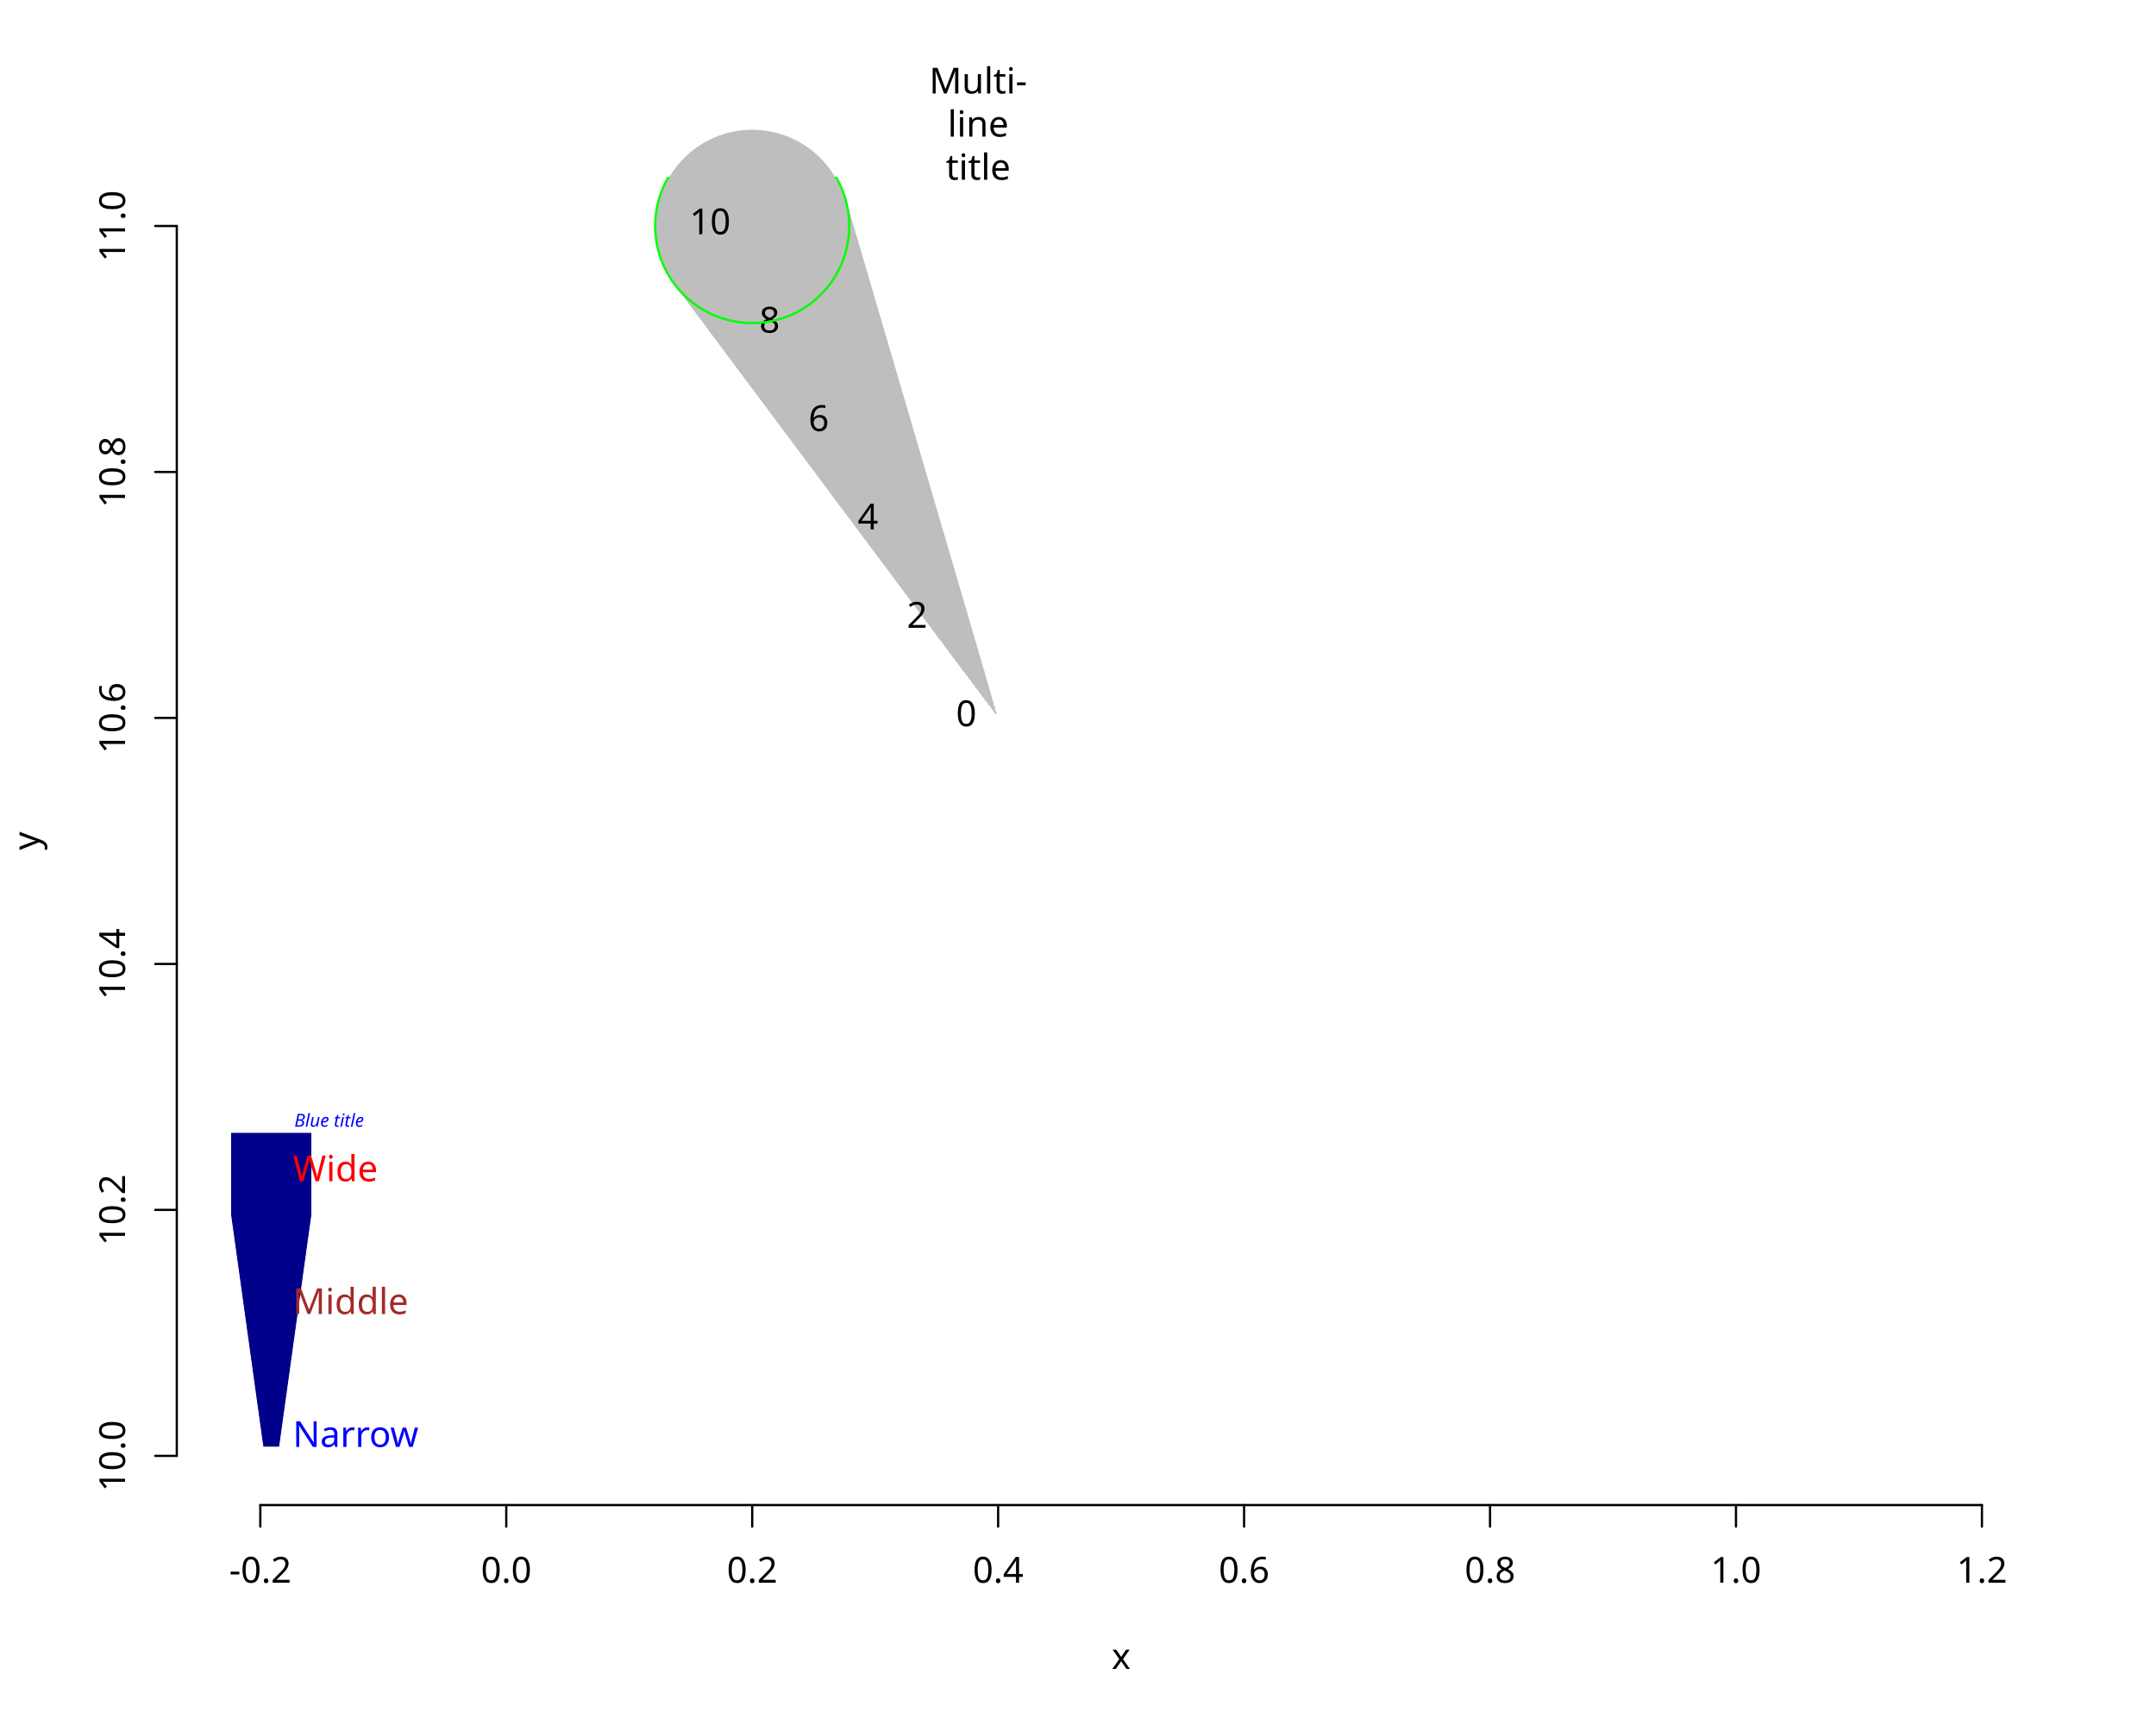
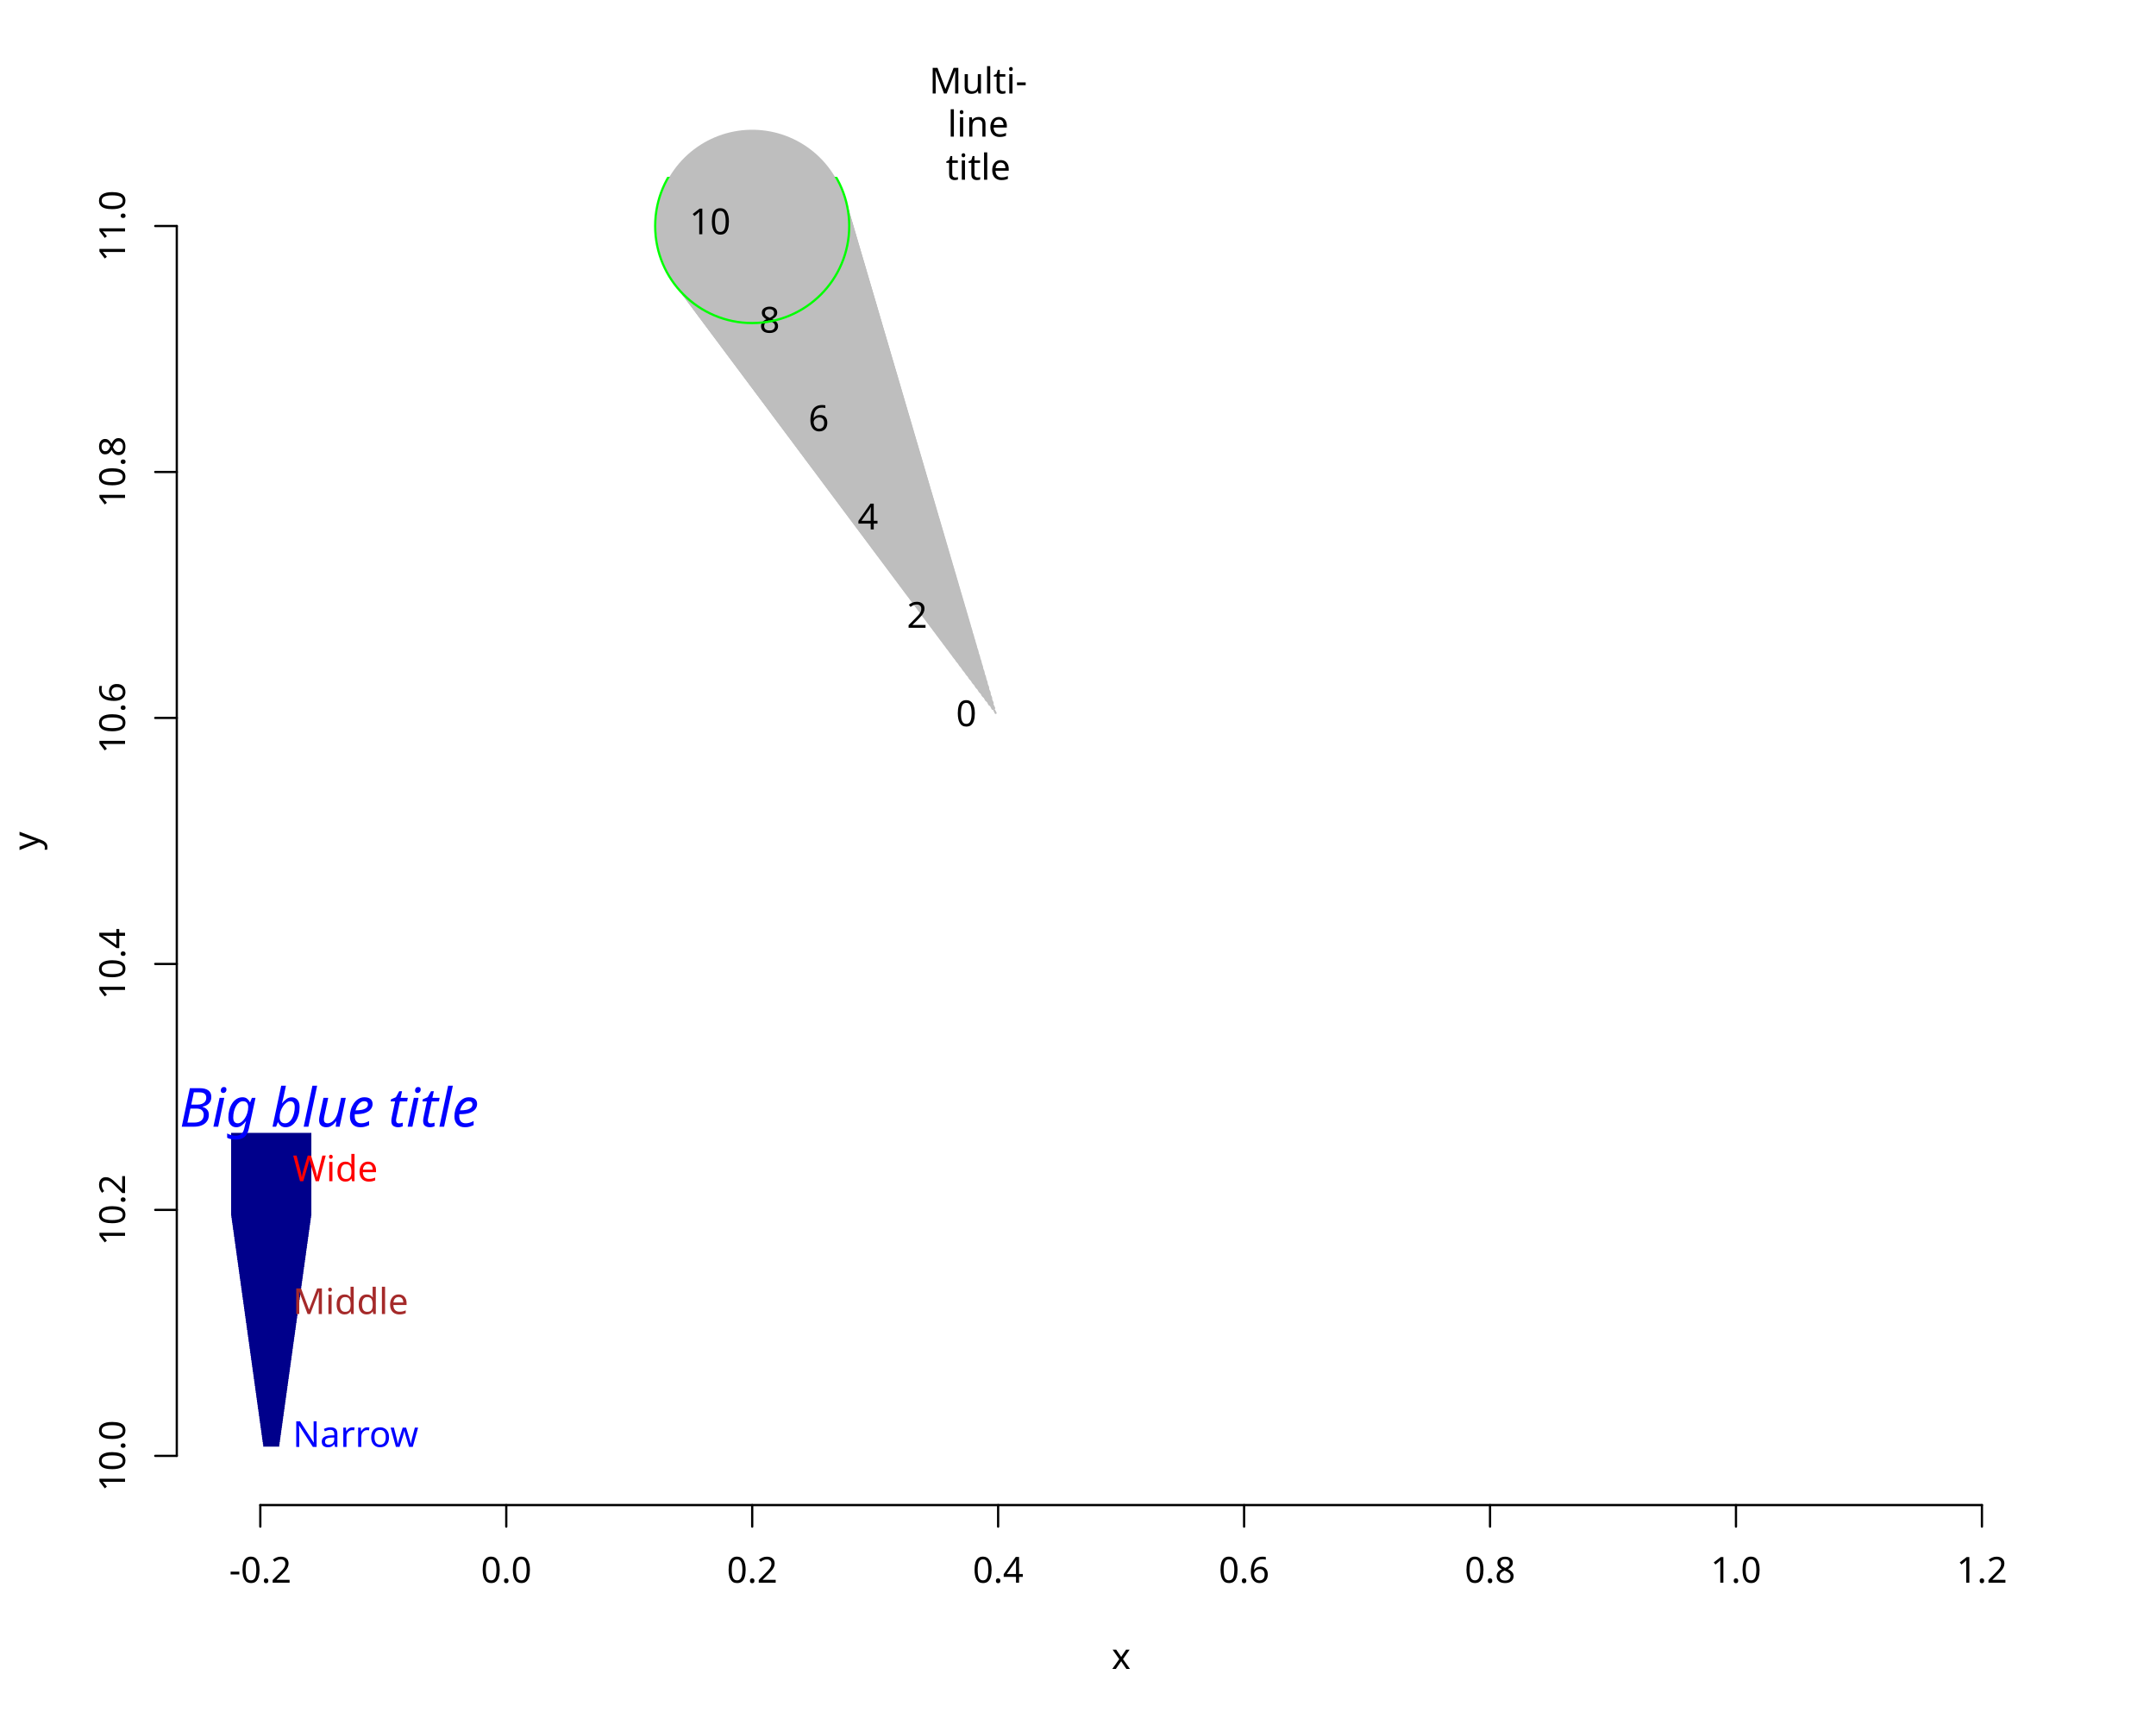
<svg xmlns="http://www.w3.org/2000/svg" class="svglite" data-engine-version="2.0" width="720.00pt" height="576.00pt" viewBox="0 0 720.00 576.00">
  <defs>
    <style type="text/css">
    .svglite line, .svglite polyline, .svglite polygon, .svglite path, .svglite rect, .svglite circle {
      fill: none;
      stroke: #000000;
      stroke-linecap: round;
      stroke-linejoin: round;
      stroke-miterlimit: 10.00;
    }
  </style>
  </defs>
  <rect width="100%" height="100%" style="stroke: none; fill: #FFFFFF;" />
  <defs>
    <clipPath id="cpMC4wMHw3MjAuMDB8MC4wMHw1NzYuMDA=">
      <rect x="0.00" y="0.00" width="720.00" height="576.00" />
    </clipPath>
  </defs>
  <g clip-path="url(#cpMC4wMHw3MjAuMDB8MC4wMHw1NzYuMDA=)">
    <line x1="86.93" y1="502.56" x2="661.87" y2="502.56" style="stroke-width: 0.75;" />
    <line x1="86.93" y1="502.56" x2="86.93" y2="509.76" style="stroke-width: 0.75;" />
    <line x1="169.07" y1="502.56" x2="169.07" y2="509.76" style="stroke-width: 0.75;" />
    <line x1="251.20" y1="502.56" x2="251.20" y2="509.76" style="stroke-width: 0.75;" />
    <line x1="333.33" y1="502.56" x2="333.33" y2="509.76" style="stroke-width: 0.75;" />
    <line x1="415.47" y1="502.56" x2="415.47" y2="509.76" style="stroke-width: 0.75;" />
    <line x1="497.60" y1="502.56" x2="497.60" y2="509.76" style="stroke-width: 0.75;" />
    <line x1="579.73" y1="502.56" x2="579.73" y2="509.76" style="stroke-width: 0.75;" />
    <line x1="661.87" y1="502.56" x2="661.87" y2="509.76" style="stroke-width: 0.75;" />
    <text x="86.93" y="528.48" text-anchor="middle" style="font-size: 12.00px; font-family: sans;" textLength="20.68px" lengthAdjust="spacingAndGlyphs">-0.2</text>
    <text x="169.07" y="528.48" text-anchor="middle" style="font-size: 12.00px; font-family: sans;" textLength="16.68px" lengthAdjust="spacingAndGlyphs">0.0</text>
    <text x="251.20" y="528.48" text-anchor="middle" style="font-size: 12.00px; font-family: sans;" textLength="16.68px" lengthAdjust="spacingAndGlyphs">0.2</text>
    <text x="333.33" y="528.48" text-anchor="middle" style="font-size: 12.00px; font-family: sans;" textLength="16.68px" lengthAdjust="spacingAndGlyphs">0.4</text>
    <text x="415.47" y="528.48" text-anchor="middle" style="font-size: 12.00px; font-family: sans;" textLength="16.68px" lengthAdjust="spacingAndGlyphs">0.6</text>
    <text x="497.60" y="528.48" text-anchor="middle" style="font-size: 12.00px; font-family: sans;" textLength="16.68px" lengthAdjust="spacingAndGlyphs">0.8</text>
    <text x="579.73" y="528.48" text-anchor="middle" style="font-size: 12.00px; font-family: sans;" textLength="16.68px" lengthAdjust="spacingAndGlyphs">1.0</text>
    <text x="661.87" y="528.48" text-anchor="middle" style="font-size: 12.00px; font-family: sans;" textLength="16.68px" lengthAdjust="spacingAndGlyphs">1.2</text>
    <line x1="59.04" y1="486.13" x2="59.04" y2="75.47" style="stroke-width: 0.75;" />
    <line x1="59.04" y1="486.13" x2="51.84" y2="486.13" style="stroke-width: 0.75;" />
    <line x1="59.04" y1="404.00" x2="51.84" y2="404.00" style="stroke-width: 0.75;" />
    <line x1="59.04" y1="321.87" x2="51.84" y2="321.87" style="stroke-width: 0.75;" />
    <line x1="59.04" y1="239.73" x2="51.84" y2="239.73" style="stroke-width: 0.75;" />
    <line x1="59.04" y1="157.60" x2="51.84" y2="157.60" style="stroke-width: 0.75;" />
    <line x1="59.04" y1="75.47" x2="51.84" y2="75.47" style="stroke-width: 0.75;" />
    <text transform="translate(41.76,486.13) rotate(-90)" text-anchor="middle" style="font-size: 12.00px; font-family: sans;" textLength="23.36px" lengthAdjust="spacingAndGlyphs">10.0</text>
    <text transform="translate(41.76,404.00) rotate(-90)" text-anchor="middle" style="font-size: 12.00px; font-family: sans;" textLength="23.36px" lengthAdjust="spacingAndGlyphs">10.2</text>
    <text transform="translate(41.76,321.87) rotate(-90)" text-anchor="middle" style="font-size: 12.00px; font-family: sans;" textLength="23.36px" lengthAdjust="spacingAndGlyphs">10.4</text>
    <text transform="translate(41.76,239.73) rotate(-90)" text-anchor="middle" style="font-size: 12.00px; font-family: sans;" textLength="23.36px" lengthAdjust="spacingAndGlyphs">10.6</text>
    <text transform="translate(41.76,157.60) rotate(-90)" text-anchor="middle" style="font-size: 12.00px; font-family: sans;" textLength="23.36px" lengthAdjust="spacingAndGlyphs">10.8</text>
    <text transform="translate(41.76,75.47) rotate(-90)" text-anchor="middle" style="font-size: 12.00px; font-family: sans;" textLength="23.36px" lengthAdjust="spacingAndGlyphs">11.0</text>
    <text x="374.40" y="557.28" text-anchor="middle" style="font-size: 12.00px; font-family: sans;" textLength="6.00px" lengthAdjust="spacingAndGlyphs">x</text>
    <text transform="translate(12.96,280.80) rotate(-90)" text-anchor="middle" style="font-size: 12.00px; font-family: sans;" textLength="6.00px" lengthAdjust="spacingAndGlyphs">y</text>
    <line x1="90.58" y1="480.38" x2="90.58" y2="479.50" style="stroke-width: 5.36; stroke: #00008B; stroke-linecap: square;" />
    <line x1="90.58" y1="479.50" x2="90.58" y2="478.61" style="stroke-width: 5.57; stroke: #00008B; stroke-linecap: square;" />
    <line x1="90.58" y1="478.61" x2="90.58" y2="477.72" style="stroke-width: 5.79; stroke: #00008B; stroke-linecap: square;" />
    <line x1="90.58" y1="477.72" x2="90.58" y2="476.84" style="stroke-width: 6.01; stroke: #00008B; stroke-linecap: square;" />
    <line x1="90.58" y1="476.84" x2="90.58" y2="475.95" style="stroke-width: 6.22; stroke: #00008B; stroke-linecap: square;" />
    <line x1="90.58" y1="475.95" x2="90.58" y2="475.06" style="stroke-width: 6.44; stroke: #00008B; stroke-linecap: square;" />
    <line x1="90.58" y1="475.06" x2="90.58" y2="474.17" style="stroke-width: 6.66; stroke: #00008B; stroke-linecap: square;" />
    <line x1="90.58" y1="474.17" x2="90.58" y2="473.29" style="stroke-width: 6.87; stroke: #00008B; stroke-linecap: square;" />
    <line x1="90.58" y1="473.29" x2="90.58" y2="472.40" style="stroke-width: 7.09; stroke: #00008B; stroke-linecap: square;" />
    <line x1="90.58" y1="472.40" x2="90.58" y2="471.51" style="stroke-width: 7.31; stroke: #00008B; stroke-linecap: square;" />
    <line x1="90.58" y1="471.51" x2="90.58" y2="470.63" style="stroke-width: 7.52; stroke: #00008B; stroke-linecap: square;" />
    <line x1="90.58" y1="470.63" x2="90.58" y2="469.74" style="stroke-width: 7.74; stroke: #00008B; stroke-linecap: square;" />
    <line x1="90.58" y1="469.74" x2="90.58" y2="468.85" style="stroke-width: 7.95; stroke: #00008B; stroke-linecap: square;" />
    <line x1="90.58" y1="468.85" x2="90.58" y2="467.97" style="stroke-width: 8.17; stroke: #00008B; stroke-linecap: square;" />
    <line x1="90.58" y1="467.97" x2="90.58" y2="467.08" style="stroke-width: 8.39; stroke: #00008B; stroke-linecap: square;" />
    <line x1="90.58" y1="467.08" x2="90.58" y2="466.19" style="stroke-width: 8.60; stroke: #00008B; stroke-linecap: square;" />
    <line x1="90.58" y1="466.19" x2="90.58" y2="465.30" style="stroke-width: 8.82; stroke: #00008B; stroke-linecap: square;" />
    <line x1="90.58" y1="465.30" x2="90.58" y2="464.42" style="stroke-width: 9.04; stroke: #00008B; stroke-linecap: square;" />
    <line x1="90.58" y1="464.42" x2="90.58" y2="463.53" style="stroke-width: 9.25; stroke: #00008B; stroke-linecap: square;" />
    <line x1="90.58" y1="463.53" x2="90.58" y2="462.64" style="stroke-width: 9.47; stroke: #00008B; stroke-linecap: square;" />
    <line x1="90.58" y1="462.64" x2="90.58" y2="461.76" style="stroke-width: 9.69; stroke: #00008B; stroke-linecap: square;" />
    <line x1="90.58" y1="461.76" x2="90.58" y2="460.87" style="stroke-width: 9.90; stroke: #00008B; stroke-linecap: square;" />
    <line x1="90.58" y1="460.87" x2="90.58" y2="459.98" style="stroke-width: 10.12; stroke: #00008B; stroke-linecap: square;" />
    <line x1="90.58" y1="459.98" x2="90.58" y2="459.10" style="stroke-width: 10.34; stroke: #00008B; stroke-linecap: square;" />
    <line x1="90.58" y1="459.10" x2="90.58" y2="458.21" style="stroke-width: 10.55; stroke: #00008B; stroke-linecap: square;" />
    <line x1="90.58" y1="458.21" x2="90.58" y2="457.32" style="stroke-width: 10.77; stroke: #00008B; stroke-linecap: square;" />
    <line x1="90.58" y1="457.32" x2="90.58" y2="456.43" style="stroke-width: 10.98; stroke: #00008B; stroke-linecap: square;" />
    <line x1="90.58" y1="456.43" x2="90.58" y2="455.55" style="stroke-width: 11.20; stroke: #00008B; stroke-linecap: square;" />
    <line x1="90.58" y1="455.55" x2="90.58" y2="454.66" style="stroke-width: 11.42; stroke: #00008B; stroke-linecap: square;" />
    <line x1="90.58" y1="454.66" x2="90.58" y2="453.77" style="stroke-width: 11.63; stroke: #00008B; stroke-linecap: square;" />
    <line x1="90.58" y1="453.77" x2="90.58" y2="452.89" style="stroke-width: 11.85; stroke: #00008B; stroke-linecap: square;" />
    <line x1="90.58" y1="452.89" x2="90.58" y2="452.00" style="stroke-width: 12.07; stroke: #00008B; stroke-linecap: square;" />
    <line x1="90.58" y1="452.00" x2="90.58" y2="451.11" style="stroke-width: 12.28; stroke: #00008B; stroke-linecap: square;" />
    <line x1="90.58" y1="451.11" x2="90.58" y2="450.22" style="stroke-width: 12.50; stroke: #00008B; stroke-linecap: square;" />
    <line x1="90.58" y1="450.22" x2="90.58" y2="449.34" style="stroke-width: 12.72; stroke: #00008B; stroke-linecap: square;" />
    <line x1="90.58" y1="449.34" x2="90.58" y2="448.45" style="stroke-width: 12.93; stroke: #00008B; stroke-linecap: square;" />
    <line x1="90.58" y1="448.45" x2="90.58" y2="447.56" style="stroke-width: 13.15; stroke: #00008B; stroke-linecap: square;" />
    <line x1="90.58" y1="447.56" x2="90.58" y2="446.68" style="stroke-width: 13.37; stroke: #00008B; stroke-linecap: square;" />
    <line x1="90.58" y1="446.68" x2="90.58" y2="445.79" style="stroke-width: 13.58; stroke: #00008B; stroke-linecap: square;" />
    <line x1="90.58" y1="445.79" x2="90.58" y2="444.90" style="stroke-width: 13.80; stroke: #00008B; stroke-linecap: square;" />
    <line x1="90.58" y1="444.90" x2="90.58" y2="444.02" style="stroke-width: 14.02; stroke: #00008B; stroke-linecap: square;" />
    <line x1="90.58" y1="444.02" x2="90.58" y2="443.13" style="stroke-width: 14.23; stroke: #00008B; stroke-linecap: square;" />
    <line x1="90.58" y1="443.13" x2="90.58" y2="442.24" style="stroke-width: 14.45; stroke: #00008B; stroke-linecap: square;" />
    <line x1="90.58" y1="442.24" x2="90.58" y2="441.35" style="stroke-width: 14.66; stroke: #00008B; stroke-linecap: square;" />
    <line x1="90.58" y1="441.35" x2="90.58" y2="440.47" style="stroke-width: 14.88; stroke: #00008B; stroke-linecap: square;" />
    <line x1="90.58" y1="440.47" x2="90.58" y2="439.58" style="stroke-width: 15.10; stroke: #00008B; stroke-linecap: square;" />
    <line x1="90.58" y1="439.58" x2="90.58" y2="438.69" style="stroke-width: 15.31; stroke: #00008B; stroke-linecap: square;" />
    <line x1="90.58" y1="438.69" x2="90.58" y2="437.81" style="stroke-width: 15.53; stroke: #00008B; stroke-linecap: square;" />
    <line x1="90.58" y1="437.81" x2="90.58" y2="436.92" style="stroke-width: 15.75; stroke: #00008B; stroke-linecap: square;" />
    <line x1="90.58" y1="436.92" x2="90.58" y2="436.03" style="stroke-width: 15.96; stroke: #00008B; stroke-linecap: square;" />
    <line x1="90.58" y1="436.03" x2="90.58" y2="435.14" style="stroke-width: 16.18; stroke: #00008B; stroke-linecap: square;" />
    <line x1="90.58" y1="435.14" x2="90.58" y2="434.26" style="stroke-width: 16.40; stroke: #00008B; stroke-linecap: square;" />
    <line x1="90.58" y1="434.26" x2="90.58" y2="433.37" style="stroke-width: 16.61; stroke: #00008B; stroke-linecap: square;" />
    <line x1="90.58" y1="433.37" x2="90.58" y2="432.48" style="stroke-width: 16.83; stroke: #00008B; stroke-linecap: square;" />
    <line x1="90.58" y1="432.48" x2="90.58" y2="431.60" style="stroke-width: 17.05; stroke: #00008B; stroke-linecap: square;" />
    <line x1="90.58" y1="431.60" x2="90.58" y2="430.71" style="stroke-width: 17.26; stroke: #00008B; stroke-linecap: square;" />
    <line x1="90.58" y1="430.71" x2="90.58" y2="429.82" style="stroke-width: 17.48; stroke: #00008B; stroke-linecap: square;" />
    <line x1="90.58" y1="429.82" x2="90.58" y2="428.94" style="stroke-width: 17.69; stroke: #00008B; stroke-linecap: square;" />
    <line x1="90.58" y1="428.94" x2="90.58" y2="428.05" style="stroke-width: 17.91; stroke: #00008B; stroke-linecap: square;" />
    <line x1="90.58" y1="428.05" x2="90.58" y2="427.16" style="stroke-width: 18.13; stroke: #00008B; stroke-linecap: square;" />
    <line x1="90.58" y1="427.16" x2="90.58" y2="426.27" style="stroke-width: 18.34; stroke: #00008B; stroke-linecap: square;" />
    <line x1="90.58" y1="426.27" x2="90.58" y2="425.39" style="stroke-width: 18.56; stroke: #00008B; stroke-linecap: square;" />
    <line x1="90.58" y1="425.39" x2="90.58" y2="424.50" style="stroke-width: 18.78; stroke: #00008B; stroke-linecap: square;" />
    <line x1="90.58" y1="424.50" x2="90.58" y2="423.61" style="stroke-width: 18.99; stroke: #00008B; stroke-linecap: square;" />
    <line x1="90.58" y1="423.61" x2="90.58" y2="422.73" style="stroke-width: 19.21; stroke: #00008B; stroke-linecap: square;" />
    <line x1="90.58" y1="422.73" x2="90.58" y2="421.84" style="stroke-width: 19.43; stroke: #00008B; stroke-linecap: square;" />
    <line x1="90.58" y1="421.84" x2="90.58" y2="420.95" style="stroke-width: 19.64; stroke: #00008B; stroke-linecap: square;" />
    <line x1="90.58" y1="420.95" x2="90.58" y2="420.07" style="stroke-width: 19.86; stroke: #00008B; stroke-linecap: square;" />
    <line x1="90.58" y1="420.07" x2="90.58" y2="419.18" style="stroke-width: 20.08; stroke: #00008B; stroke-linecap: square;" />
    <line x1="90.58" y1="419.18" x2="90.58" y2="418.29" style="stroke-width: 20.29; stroke: #00008B; stroke-linecap: square;" />
    <line x1="90.58" y1="418.29" x2="90.58" y2="417.40" style="stroke-width: 20.51; stroke: #00008B; stroke-linecap: square;" />
    <line x1="90.58" y1="417.40" x2="90.58" y2="416.52" style="stroke-width: 20.73; stroke: #00008B; stroke-linecap: square;" />
    <line x1="90.58" y1="416.52" x2="90.58" y2="415.63" style="stroke-width: 20.94; stroke: #00008B; stroke-linecap: square;" />
    <line x1="90.58" y1="415.63" x2="90.58" y2="414.74" style="stroke-width: 21.16; stroke: #00008B; stroke-linecap: square;" />
    <line x1="90.58" y1="414.74" x2="90.58" y2="413.86" style="stroke-width: 21.37; stroke: #00008B; stroke-linecap: square;" />
    <line x1="90.58" y1="413.86" x2="90.58" y2="412.97" style="stroke-width: 21.59; stroke: #00008B; stroke-linecap: square;" />
    <line x1="90.58" y1="412.97" x2="90.58" y2="412.08" style="stroke-width: 21.81; stroke: #00008B; stroke-linecap: square;" />
    <line x1="90.58" y1="412.08" x2="90.58" y2="411.19" style="stroke-width: 22.02; stroke: #00008B; stroke-linecap: square;" />
    <line x1="90.58" y1="411.19" x2="90.58" y2="410.31" style="stroke-width: 22.24; stroke: #00008B; stroke-linecap: square;" />
    <line x1="90.58" y1="410.31" x2="90.58" y2="409.42" style="stroke-width: 22.46; stroke: #00008B; stroke-linecap: square;" />
    <line x1="90.58" y1="409.42" x2="90.58" y2="408.53" style="stroke-width: 22.67; stroke: #00008B; stroke-linecap: square;" />
    <line x1="90.58" y1="408.53" x2="90.58" y2="407.65" style="stroke-width: 22.89; stroke: #00008B; stroke-linecap: square;" />
    <line x1="90.58" y1="407.65" x2="90.58" y2="406.76" style="stroke-width: 23.11; stroke: #00008B; stroke-linecap: square;" />
    <line x1="90.58" y1="406.76" x2="90.58" y2="405.87" style="stroke-width: 23.32; stroke: #00008B; stroke-linecap: square;" />
    <line x1="90.58" y1="405.87" x2="90.58" y2="404.99" style="stroke-width: 23.54; stroke: #00008B; stroke-linecap: square;" />
    <line x1="90.58" y1="404.99" x2="90.58" y2="404.10" style="stroke-width: 23.76; stroke: #00008B; stroke-linecap: square;" />
    <line x1="90.58" y1="404.10" x2="90.58" y2="403.21" style="stroke-width: 23.97; stroke: #00008B; stroke-linecap: square;" />
    <line x1="90.58" y1="403.21" x2="90.58" y2="402.32" style="stroke-width: 24.19; stroke: #00008B; stroke-linecap: square;" />
    <line x1="90.58" y1="402.32" x2="90.58" y2="401.44" style="stroke-width: 24.40; stroke: #00008B; stroke-linecap: square;" />
    <line x1="90.58" y1="401.44" x2="90.58" y2="400.55" style="stroke-width: 24.62; stroke: #00008B; stroke-linecap: square;" />
    <line x1="90.58" y1="400.55" x2="90.58" y2="399.66" style="stroke-width: 24.84; stroke: #00008B; stroke-linecap: square;" />
    <line x1="90.58" y1="399.66" x2="90.58" y2="398.78" style="stroke-width: 25.05; stroke: #00008B; stroke-linecap: square;" />
    <line x1="90.58" y1="398.78" x2="90.58" y2="397.89" style="stroke-width: 25.27; stroke: #00008B; stroke-linecap: square;" />
    <line x1="90.58" y1="397.89" x2="90.58" y2="397.00" style="stroke-width: 25.49; stroke: #00008B; stroke-linecap: square;" />
    <line x1="90.58" y1="397.00" x2="90.58" y2="396.12" style="stroke-width: 25.70; stroke: #00008B; stroke-linecap: square;" />
    <line x1="90.58" y1="396.12" x2="90.58" y2="395.23" style="stroke-width: 25.92; stroke: #00008B; stroke-linecap: square;" />
    <line x1="90.58" y1="395.23" x2="90.58" y2="394.34" style="stroke-width: 26.14; stroke: #00008B; stroke-linecap: square;" />
    <line x1="90.58" y1="394.34" x2="90.58" y2="393.45" style="stroke-width: 26.35; stroke: #00008B; stroke-linecap: square;" />
    <line x1="90.58" y1="393.45" x2="90.58" y2="392.57" style="stroke-width: 26.57; stroke: #00008B; stroke-linecap: square;" />
    <line x1="90.58" y1="392.57" x2="90.58" y2="391.68" style="stroke-width: 26.79; stroke: #00008B; stroke-linecap: square;" />
    <text x="97.78" y="483.14" style="font-size: 12.00px; fill: #0000FF; font-family: sans;" textLength="38.68px" lengthAdjust="spacingAndGlyphs">Narrow</text>
    <text x="97.78" y="438.78" style="font-size: 12.00px; fill: #A52A2A; font-family: sans;" textLength="35.35px" lengthAdjust="spacingAndGlyphs">Middle</text>
    <text x="97.78" y="394.43" style="font-size: 12.00px; fill: #FF0000; font-family: sans;" textLength="27.34px" lengthAdjust="spacingAndGlyphs">Wide</text>
-     <text x="109.92" y="376.22" text-anchor="middle" style="font-size: 6.00px; font-style: italic; fill: #0000FF; font-family: sans;" textLength="23.01px" lengthAdjust="spacingAndGlyphs">Blue title</text>
+     <text x="109.92" y="376.22" text-anchor="middle" style="font-size: 18.00px; font-style: italic; fill: #0000FF; font-family: sans;" textLength="98.05px" lengthAdjust="spacingAndGlyphs">Big blue title</text>
    <line x1="333.33" y1="239.73" x2="332.51" y2="238.09" style="stroke-width: 0.00; stroke: #BEBEBE; stroke-dasharray: 1.00,3.00;" />
    <line x1="332.51" y1="238.09" x2="331.69" y2="236.45" style="stroke-width: 0.65; stroke: #BEBEBE; stroke-dasharray: 1.00,3.00;" />
    <line x1="331.69" y1="236.45" x2="330.87" y2="234.81" style="stroke-width: 1.30; stroke: #BEBEBE; stroke-dasharray: 1.73,5.19;" />
    <line x1="330.87" y1="234.81" x2="330.05" y2="233.16" style="stroke-width: 1.95; stroke: #BEBEBE; stroke-dasharray: 2.60,7.79;" />
    <line x1="330.05" y1="233.16" x2="329.23" y2="231.52" style="stroke-width: 2.60; stroke: #BEBEBE; stroke-dasharray: 3.46,10.39;" />
    <line x1="329.23" y1="231.52" x2="328.41" y2="229.88" style="stroke-width: 3.25; stroke: #BEBEBE; stroke-dasharray: 4.33,12.99;" />
    <line x1="328.41" y1="229.88" x2="327.58" y2="228.23" style="stroke-width: 3.90; stroke: #BEBEBE; stroke-dasharray: 5.19,15.58;" />
    <line x1="327.58" y1="228.23" x2="326.76" y2="226.59" style="stroke-width: 4.55; stroke: #BEBEBE; stroke-dasharray: 6.06,18.18;" />
    <line x1="326.76" y1="226.59" x2="325.94" y2="224.95" style="stroke-width: 5.19; stroke: #BEBEBE; stroke-dasharray: 6.93,20.78;" />
    <line x1="325.94" y1="224.95" x2="325.12" y2="223.31" style="stroke-width: 5.84; stroke: #BEBEBE; stroke-dasharray: 7.79,23.38;" />
    <line x1="325.12" y1="223.31" x2="324.30" y2="221.66" style="stroke-width: 6.49; stroke: #BEBEBE; stroke-dasharray: 8.66,25.97;" />
    <line x1="324.30" y1="221.66" x2="323.48" y2="220.02" style="stroke-width: 7.14; stroke: #BEBEBE; stroke-dasharray: 9.52,28.57;" />
    <line x1="323.48" y1="220.02" x2="322.66" y2="218.38" style="stroke-width: 7.79; stroke: #BEBEBE; stroke-dasharray: 10.39,31.17;" />
    <line x1="322.66" y1="218.38" x2="321.83" y2="216.74" style="stroke-width: 8.44; stroke: #BEBEBE; stroke-dasharray: 11.26,33.77;" />
    <line x1="321.83" y1="216.74" x2="321.01" y2="215.09" style="stroke-width: 9.09; stroke: #BEBEBE; stroke-dasharray: 12.12,36.36;" />
    <line x1="321.01" y1="215.09" x2="320.19" y2="213.45" style="stroke-width: 9.74; stroke: #BEBEBE; stroke-dasharray: 12.99,38.96;" />
    <line x1="320.19" y1="213.45" x2="319.37" y2="211.81" style="stroke-width: 10.39; stroke: #BEBEBE; stroke-dasharray: 13.85,41.56;" />
    <line x1="319.37" y1="211.81" x2="318.55" y2="210.17" style="stroke-width: 11.04; stroke: #BEBEBE; stroke-dasharray: 14.72,44.16;" />
    <line x1="318.55" y1="210.17" x2="317.73" y2="208.52" style="stroke-width: 11.69; stroke: #BEBEBE; stroke-dasharray: 15.58,46.75;" />
    <line x1="317.73" y1="208.52" x2="316.91" y2="206.88" style="stroke-width: 12.34; stroke: #BEBEBE; stroke-dasharray: 16.45,49.35;" />
    <line x1="316.91" y1="206.88" x2="316.09" y2="205.24" style="stroke-width: 12.99; stroke: #BEBEBE; stroke-dasharray: 17.32,51.95;" />
    <line x1="316.09" y1="205.24" x2="315.26" y2="203.59" style="stroke-width: 13.64; stroke: #BEBEBE; stroke-dasharray: 18.18,54.55;" />
    <line x1="315.26" y1="203.59" x2="314.44" y2="201.95" style="stroke-width: 14.29; stroke: #BEBEBE; stroke-dasharray: 19.05,57.14;" />
    <line x1="314.44" y1="201.95" x2="313.62" y2="200.31" style="stroke-width: 14.94; stroke: #BEBEBE; stroke-dasharray: 19.91,59.74;" />
    <line x1="313.62" y1="200.31" x2="312.80" y2="198.67" style="stroke-width: 15.58; stroke: #BEBEBE; stroke-dasharray: 20.78,62.34;" />
    <line x1="312.80" y1="198.67" x2="311.98" y2="197.02" style="stroke-width: 16.23; stroke: #BEBEBE; stroke-dasharray: 21.65,64.94;" />
    <line x1="311.98" y1="197.02" x2="311.16" y2="195.38" style="stroke-width: 16.88; stroke: #BEBEBE; stroke-dasharray: 22.51,67.53;" />
    <line x1="311.16" y1="195.38" x2="310.34" y2="193.74" style="stroke-width: 17.53; stroke: #BEBEBE; stroke-dasharray: 23.38,70.13;" />
    <line x1="310.34" y1="193.74" x2="309.51" y2="192.10" style="stroke-width: 18.18; stroke: #BEBEBE; stroke-dasharray: 24.24,72.73;" />
    <line x1="309.51" y1="192.10" x2="308.69" y2="190.45" style="stroke-width: 18.83; stroke: #BEBEBE; stroke-dasharray: 25.11,75.32;" />
    <line x1="308.69" y1="190.45" x2="307.87" y2="188.81" style="stroke-width: 19.48; stroke: #BEBEBE; stroke-dasharray: 25.97,77.92;" />
    <line x1="307.87" y1="188.81" x2="307.05" y2="187.17" style="stroke-width: 20.13; stroke: #BEBEBE; stroke-dasharray: 26.84,80.52;" />
    <line x1="307.05" y1="187.17" x2="306.23" y2="185.53" style="stroke-width: 20.78; stroke: #BEBEBE; stroke-dasharray: 27.71,83.12;" />
    <line x1="306.23" y1="185.53" x2="305.41" y2="183.88" style="stroke-width: 21.43; stroke: #BEBEBE; stroke-dasharray: 28.57,85.71;" />
    <line x1="305.41" y1="183.88" x2="304.59" y2="182.24" style="stroke-width: 22.08; stroke: #BEBEBE; stroke-dasharray: 29.44,88.31;" />
    <line x1="304.59" y1="182.24" x2="303.77" y2="180.60" style="stroke-width: 22.73; stroke: #BEBEBE; stroke-dasharray: 30.30,90.91;" />
    <line x1="303.77" y1="180.60" x2="302.94" y2="178.95" style="stroke-width: 23.38; stroke: #BEBEBE; stroke-dasharray: 31.17,93.51;" />
    <line x1="302.94" y1="178.95" x2="302.12" y2="177.31" style="stroke-width: 24.03; stroke: #BEBEBE; stroke-dasharray: 32.03,96.10;" />
    <line x1="302.12" y1="177.31" x2="301.30" y2="175.67" style="stroke-width: 24.68; stroke: #BEBEBE; stroke-dasharray: 32.90,98.70;" />
    <line x1="301.30" y1="175.67" x2="300.48" y2="174.03" style="stroke-width: 25.32; stroke: #BEBEBE; stroke-dasharray: 33.77,101.30;" />
    <line x1="300.48" y1="174.03" x2="299.66" y2="172.38" style="stroke-width: 25.97; stroke: #BEBEBE; stroke-dasharray: 34.63,103.90;" />
    <line x1="299.66" y1="172.38" x2="298.84" y2="170.74" style="stroke-width: 26.62; stroke: #BEBEBE; stroke-dasharray: 35.50,106.49;" />
    <line x1="298.84" y1="170.74" x2="298.02" y2="169.10" style="stroke-width: 27.27; stroke: #BEBEBE; stroke-dasharray: 36.36,109.09;" />
    <line x1="298.02" y1="169.10" x2="297.19" y2="167.46" style="stroke-width: 27.92; stroke: #BEBEBE; stroke-dasharray: 37.23,111.69;" />
    <line x1="297.19" y1="167.46" x2="296.37" y2="165.81" style="stroke-width: 28.57; stroke: #BEBEBE; stroke-dasharray: 38.10,114.29;" />
    <line x1="296.37" y1="165.81" x2="295.55" y2="164.17" style="stroke-width: 29.22; stroke: #BEBEBE; stroke-dasharray: 38.96,116.88;" />
    <line x1="295.55" y1="164.17" x2="294.73" y2="162.53" style="stroke-width: 29.87; stroke: #BEBEBE; stroke-dasharray: 39.83,119.48;" />
    <line x1="294.73" y1="162.53" x2="293.91" y2="160.89" style="stroke-width: 30.52; stroke: #BEBEBE; stroke-dasharray: 40.69,122.08;" />
    <line x1="293.91" y1="160.89" x2="293.09" y2="159.24" style="stroke-width: 31.17; stroke: #BEBEBE; stroke-dasharray: 41.56,124.68;" />
    <line x1="293.09" y1="159.24" x2="292.27" y2="157.60" style="stroke-width: 31.82; stroke: #BEBEBE; stroke-dasharray: 42.42,127.27;" />
    <line x1="292.27" y1="157.60" x2="291.45" y2="155.96" style="stroke-width: 32.47; stroke: #BEBEBE; stroke-dasharray: 43.29,129.87;" />
    <line x1="291.45" y1="155.96" x2="290.62" y2="154.31" style="stroke-width: 33.12; stroke: #BEBEBE; stroke-dasharray: 44.16,132.47;" />
    <line x1="290.62" y1="154.31" x2="289.80" y2="152.67" style="stroke-width: 33.77; stroke: #BEBEBE; stroke-dasharray: 45.02,135.06;" />
    <line x1="289.80" y1="152.67" x2="288.98" y2="151.03" style="stroke-width: 34.42; stroke: #BEBEBE; stroke-dasharray: 45.89,137.66;" />
    <line x1="288.98" y1="151.03" x2="288.16" y2="149.39" style="stroke-width: 35.06; stroke: #BEBEBE; stroke-dasharray: 46.75,140.26;" />
    <line x1="288.16" y1="149.39" x2="287.34" y2="147.74" style="stroke-width: 35.71; stroke: #BEBEBE; stroke-dasharray: 47.62,142.86;" />
    <line x1="287.34" y1="147.74" x2="286.52" y2="146.10" style="stroke-width: 36.36; stroke: #BEBEBE; stroke-dasharray: 48.48,145.45;" />
    <line x1="286.52" y1="146.10" x2="285.70" y2="144.46" style="stroke-width: 37.01; stroke: #BEBEBE; stroke-dasharray: 49.35,148.05;" />
    <line x1="285.70" y1="144.46" x2="284.87" y2="142.82" style="stroke-width: 37.66; stroke: #BEBEBE; stroke-dasharray: 50.22,150.65;" />
    <line x1="284.87" y1="142.82" x2="284.05" y2="141.17" style="stroke-width: 38.31; stroke: #BEBEBE; stroke-dasharray: 51.08,153.25;" />
    <line x1="284.05" y1="141.17" x2="283.23" y2="139.53" style="stroke-width: 38.96; stroke: #BEBEBE; stroke-dasharray: 51.95,155.84;" />
    <line x1="283.23" y1="139.53" x2="282.41" y2="137.89" style="stroke-width: 39.61; stroke: #BEBEBE; stroke-dasharray: 52.81,158.44;" />
    <line x1="282.41" y1="137.89" x2="281.59" y2="136.25" style="stroke-width: 40.26; stroke: #BEBEBE; stroke-dasharray: 53.68,161.04;" />
    <line x1="281.59" y1="136.25" x2="280.77" y2="134.60" style="stroke-width: 40.91; stroke: #BEBEBE; stroke-dasharray: 54.55,163.64;" />
    <line x1="280.77" y1="134.60" x2="279.95" y2="132.96" style="stroke-width: 41.56; stroke: #BEBEBE; stroke-dasharray: 55.41,166.23;" />
    <line x1="279.95" y1="132.96" x2="279.13" y2="131.32" style="stroke-width: 42.21; stroke: #BEBEBE; stroke-dasharray: 56.28,168.83;" />
    <line x1="279.13" y1="131.32" x2="278.30" y2="129.67" style="stroke-width: 42.86; stroke: #BEBEBE; stroke-dasharray: 57.14,171.43;" />
    <line x1="278.30" y1="129.67" x2="277.48" y2="128.03" style="stroke-width: 43.51; stroke: #BEBEBE; stroke-dasharray: 58.01,174.03;" />
    <line x1="277.48" y1="128.03" x2="276.66" y2="126.39" style="stroke-width: 44.16; stroke: #BEBEBE; stroke-dasharray: 58.87,176.62;" />
    <line x1="276.66" y1="126.39" x2="275.84" y2="124.75" style="stroke-width: 44.81; stroke: #BEBEBE; stroke-dasharray: 59.74,179.22;" />
    <line x1="275.84" y1="124.75" x2="275.02" y2="123.10" style="stroke-width: 45.45; stroke: #BEBEBE; stroke-dasharray: 60.61,181.82;" />
    <line x1="275.02" y1="123.10" x2="274.20" y2="121.46" style="stroke-width: 46.10; stroke: #BEBEBE; stroke-dasharray: 61.47,184.42;" />
    <line x1="274.20" y1="121.46" x2="273.38" y2="119.82" style="stroke-width: 46.75; stroke: #BEBEBE; stroke-dasharray: 62.34,187.01;" />
    <line x1="273.38" y1="119.82" x2="272.55" y2="118.18" style="stroke-width: 47.40; stroke: #BEBEBE; stroke-dasharray: 63.20,189.61;" />
    <line x1="272.55" y1="118.18" x2="271.73" y2="116.53" style="stroke-width: 48.05; stroke: #BEBEBE; stroke-dasharray: 64.07,192.21;" />
    <line x1="271.73" y1="116.53" x2="270.91" y2="114.89" style="stroke-width: 48.70; stroke: #BEBEBE; stroke-dasharray: 64.94,194.81;" />
    <line x1="270.91" y1="114.89" x2="270.09" y2="113.25" style="stroke-width: 49.35; stroke: #BEBEBE; stroke-dasharray: 65.80,197.40;" />
    <line x1="270.09" y1="113.25" x2="269.27" y2="111.61" style="stroke-width: 50.00; stroke: #BEBEBE; stroke-dasharray: 66.67,200.00;" />
    <line x1="269.27" y1="111.61" x2="268.45" y2="109.96" style="stroke-width: 50.65; stroke: #BEBEBE; stroke-dasharray: 67.53,202.60;" />
    <line x1="268.45" y1="109.96" x2="267.63" y2="108.32" style="stroke-width: 51.30; stroke: #BEBEBE; stroke-dasharray: 68.40,205.19;" />
    <line x1="267.63" y1="108.32" x2="266.81" y2="106.68" style="stroke-width: 51.95; stroke: #BEBEBE; stroke-dasharray: 69.26,207.79;" />
    <line x1="266.81" y1="106.68" x2="265.98" y2="105.03" style="stroke-width: 52.60; stroke: #BEBEBE; stroke-dasharray: 70.13,210.39;" />
    <line x1="265.98" y1="105.03" x2="265.16" y2="103.39" style="stroke-width: 53.25; stroke: #BEBEBE; stroke-dasharray: 71.00,212.99;" />
    <line x1="265.16" y1="103.39" x2="264.34" y2="101.75" style="stroke-width: 53.90; stroke: #BEBEBE; stroke-dasharray: 71.86,215.58;" />
    <line x1="264.34" y1="101.75" x2="263.52" y2="100.11" style="stroke-width: 54.55; stroke: #BEBEBE; stroke-dasharray: 72.73,218.18;" />
    <line x1="263.52" y1="100.11" x2="262.70" y2="98.46" style="stroke-width: 55.19; stroke: #BEBEBE; stroke-dasharray: 73.59,220.78;" />
    <line x1="262.70" y1="98.46" x2="261.88" y2="96.82" style="stroke-width: 55.84; stroke: #BEBEBE; stroke-dasharray: 74.46,223.38;" />
    <line x1="261.88" y1="96.82" x2="261.06" y2="95.18" style="stroke-width: 56.49; stroke: #BEBEBE; stroke-dasharray: 75.32,225.97;" />
    <line x1="261.06" y1="95.18" x2="260.23" y2="93.54" style="stroke-width: 57.14; stroke: #BEBEBE; stroke-dasharray: 76.19,228.57;" />
    <line x1="260.23" y1="93.54" x2="259.41" y2="91.89" style="stroke-width: 57.79; stroke: #BEBEBE; stroke-dasharray: 77.06,231.17;" />
    <line x1="259.41" y1="91.89" x2="258.59" y2="90.25" style="stroke-width: 58.44; stroke: #BEBEBE; stroke-dasharray: 77.92,233.77;" />
    <line x1="258.59" y1="90.25" x2="257.77" y2="88.61" style="stroke-width: 59.09; stroke: #BEBEBE; stroke-dasharray: 78.79,236.36;" />
    <line x1="257.77" y1="88.61" x2="256.95" y2="86.97" style="stroke-width: 59.74; stroke: #BEBEBE; stroke-dasharray: 79.65,238.96;" />
    <line x1="256.95" y1="86.97" x2="256.13" y2="85.32" style="stroke-width: 60.39; stroke: #BEBEBE; stroke-dasharray: 80.52,241.56;" />
    <line x1="256.13" y1="85.32" x2="255.31" y2="83.68" style="stroke-width: 61.04; stroke: #BEBEBE; stroke-dasharray: 81.39,244.16;" />
    <line x1="255.31" y1="83.68" x2="254.49" y2="82.04" style="stroke-width: 61.69; stroke: #BEBEBE; stroke-dasharray: 82.25,246.75;" />
    <line x1="254.49" y1="82.04" x2="253.66" y2="80.39" style="stroke-width: 62.34; stroke: #BEBEBE; stroke-dasharray: 83.12,249.35;" />
    <line x1="253.66" y1="80.39" x2="252.84" y2="78.75" style="stroke-width: 62.99; stroke: #BEBEBE; stroke-dasharray: 83.98,251.95;" />
    <line x1="252.84" y1="78.75" x2="252.02" y2="77.11" style="stroke-width: 63.64; stroke: #BEBEBE; stroke-dasharray: 84.85,254.55;" />
    <line x1="252.02" y1="77.11" x2="251.20" y2="75.47" style="stroke-width: 64.29; stroke: #BEBEBE; stroke-dasharray: 85.71,257.14;" />
    <text x="326.13" y="242.49" text-anchor="end" style="font-size: 12.00px; font-family: sans;" textLength="6.67px" lengthAdjust="spacingAndGlyphs">0</text>
    <text x="309.71" y="209.63" text-anchor="end" style="font-size: 12.00px; font-family: sans;" textLength="6.67px" lengthAdjust="spacingAndGlyphs">2</text>
    <text x="293.28" y="176.78" text-anchor="end" style="font-size: 12.00px; font-family: sans;" textLength="6.67px" lengthAdjust="spacingAndGlyphs">4</text>
    <text x="276.85" y="143.93" text-anchor="end" style="font-size: 12.00px; font-family: sans;" textLength="6.67px" lengthAdjust="spacingAndGlyphs">6</text>
    <text x="260.43" y="111.07" text-anchor="end" style="font-size: 12.00px; font-family: sans;" textLength="6.67px" lengthAdjust="spacingAndGlyphs">8</text>
    <text x="244.00" y="78.22" text-anchor="end" style="font-size: 12.00px; font-family: sans;" textLength="13.35px" lengthAdjust="spacingAndGlyphs">10</text>
    <text x="326.66" y="31.21" text-anchor="middle" style="font-size: 12.00px; font-family: sans;" textLength="29.33px" lengthAdjust="spacingAndGlyphs">Multi-</text>
    <text x="326.66" y="45.61" text-anchor="middle" style="font-size: 12.00px; font-family: sans;" textLength="18.68px" lengthAdjust="spacingAndGlyphs">line</text>
    <text x="326.66" y="60.01" text-anchor="middle" style="font-size: 12.00px; font-family: sans;" textLength="18.67px" lengthAdjust="spacingAndGlyphs">title</text>
  </g>
  <defs>
    <clipPath id="cpNTkuMDR8Njg5Ljc2fDU5LjA0fDUwMi41Ng==">
      <rect x="59.04" y="59.04" width="630.72" height="443.52" />
    </clipPath>
  </defs>
  <g clip-path="url(#cpNTkuMDR8Njg5Ljc2fDU5LjA0fDUwMi41Ng==)">
    <circle cx="251.20" cy="75.47" r="32.40" style="stroke-width: 0.75; stroke: #00FF00;" />
  </g>
</svg>
